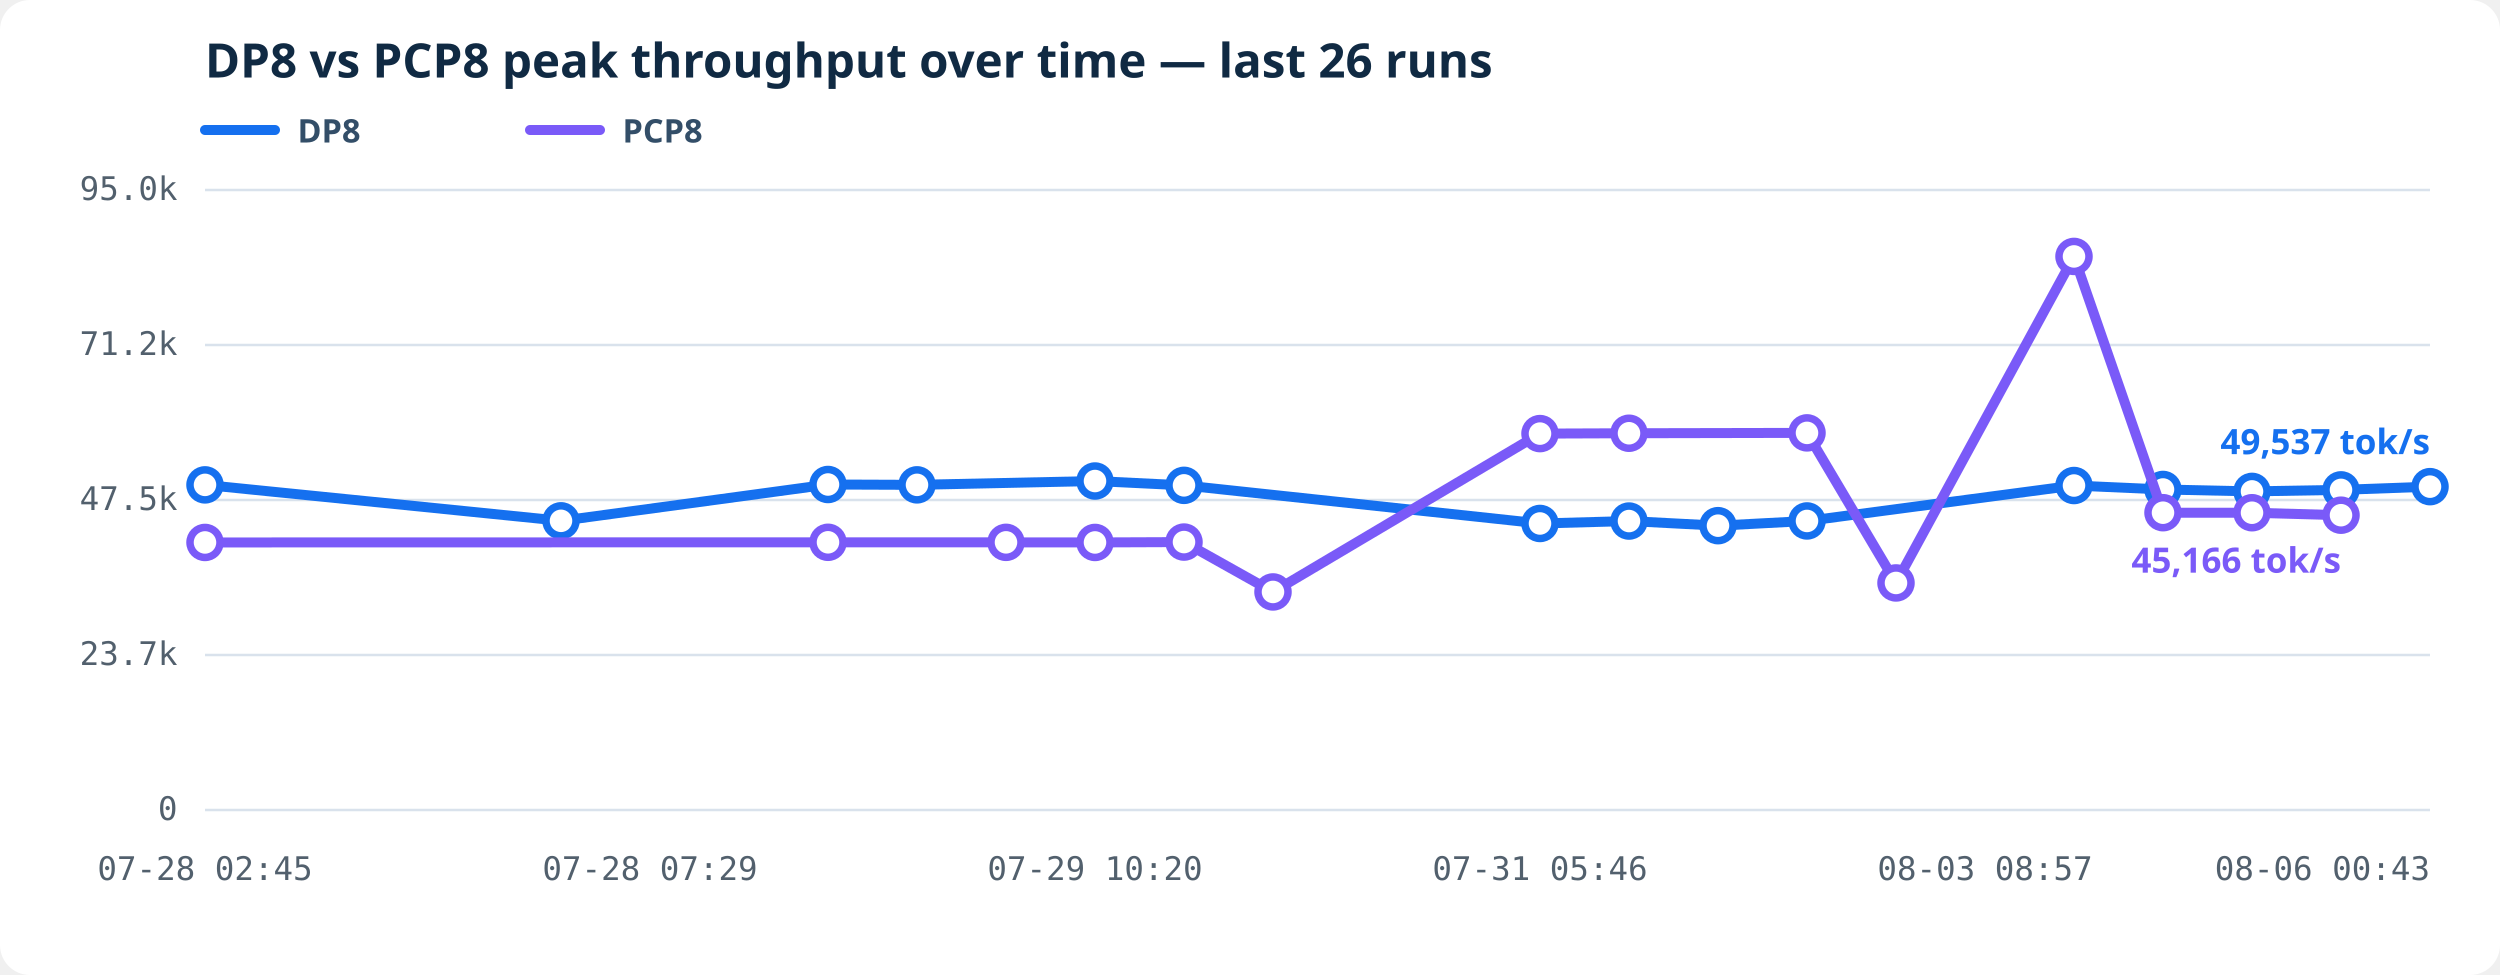
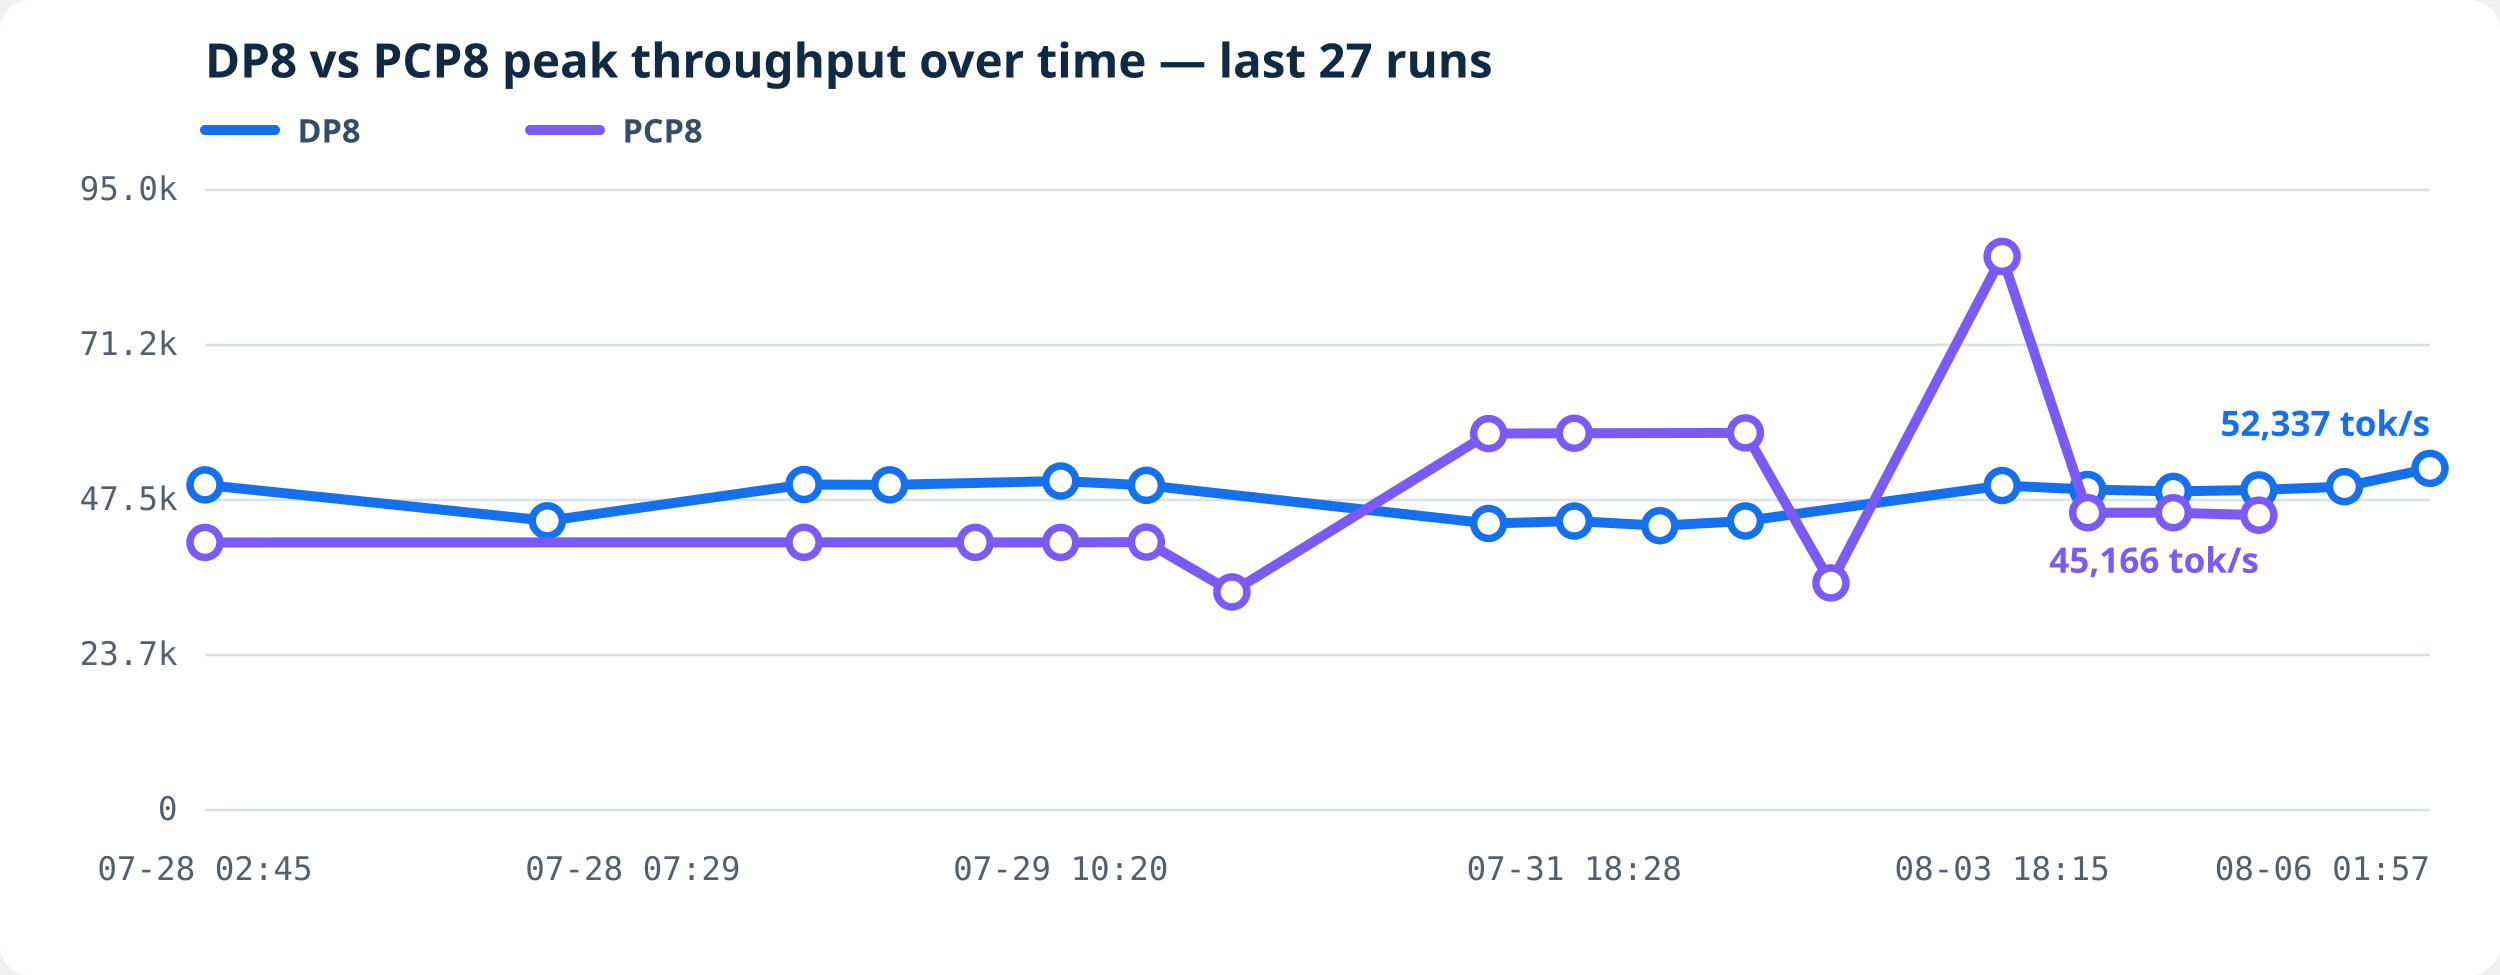
<svg xmlns="http://www.w3.org/2000/svg" viewBox="0 0 1000 390" role="img" aria-labelledby="history-title history-desc">
  <style>.bg{fill:#fff}.grid{stroke:#d9e2ec;stroke-width:1}.axis{fill:#52606d;font:13px ui-monospace,SFMono-Regular,Consolas,monospace}.heading{fill:#102a43;font:600 19px system-ui,sans-serif}.line{fill:none;stroke-width:4;stroke-linejoin:round;stroke-linecap:round}.dot{fill:#fff;stroke-width:3}.latest{stroke-width:3}.legend{fill:#334e68;font:600 13px system-ui,sans-serif}.value{font:600 14px system-ui,sans-serif}</style>
  <rect class="bg" width="1000" height="390" rx="12" />
-   <text class="heading" x="82" y="31">DP8 vs PCP8 peak throughput over time — last 26 runs</text>
+   <text class="heading" x="82" y="31">DP8 vs PCP8 peak throughput over time — last 27 runs</text>
  <line x1="82" y1="52" x2="110" y2="52" stroke="#1570ef" stroke-width="4" stroke-linecap="round" />
  <text class="legend" x="119" y="57">DP8</text>
  <line x1="212" y1="52" x2="240" y2="52" stroke="#7a5af8" stroke-width="4" stroke-linecap="round" />
  <text class="legend" x="249" y="57">PCP8</text>
  <line class="grid" x1="82" y1="324.00" x2="972" y2="324.00" />
  <text class="axis" text-anchor="end" x="71" y="328.00">0</text>
  <line class="grid" x1="82" y1="262.00" x2="972" y2="262.00" />
  <text class="axis" text-anchor="end" x="71" y="266.00">23.7k</text>
  <line class="grid" x1="82" y1="200.00" x2="972" y2="200.00" />
  <text class="axis" text-anchor="end" x="71" y="204.00">47.5k</text>
  <line class="grid" x1="82" y1="138.00" x2="972" y2="138.00" />
  <text class="axis" text-anchor="end" x="71" y="142.00">71.2k</text>
  <line class="grid" x1="82" y1="76.00" x2="972" y2="76.00" />
  <text class="axis" text-anchor="end" x="71" y="80.00">95.0k</text>
  <text class="axis" text-anchor="middle" x="82.00" y="352">07-28 02:45</text>
-   <text class="axis" text-anchor="middle" x="260.00" y="352">07-28 07:29</text>
-   <text class="axis" text-anchor="middle" x="438.00" y="352">07-29 10:20</text>
-   <text class="axis" text-anchor="middle" x="616.00" y="352">07-31 05:46</text>
-   <text class="axis" text-anchor="middle" x="794.00" y="352">08-03 08:57</text>
-   <text class="axis" text-anchor="end" x="972.00" y="352">08-06 00:43</text>
-   <polyline class="line" stroke="#1570ef" points="82.00,193.95 224.40,208.33 331.20,193.80 366.80,193.94 438.00,192.41 473.60,194.14 616.00,209.39 651.60,208.42 687.20,210.27 722.80,208.38 829.60,194.21 865.20,195.79 900.80,196.56 936.40,195.95 972.00,194.66" />
+   <text class="axis" text-anchor="middle" x="253.15" y="352">07-28 07:29</text>
+   <text class="axis" text-anchor="middle" x="424.31" y="352">07-29 10:20</text>
+   <text class="axis" text-anchor="middle" x="629.69" y="352">07-31 18:28</text>
+   <text class="axis" text-anchor="middle" x="800.85" y="352">08-03 18:15</text>
+   <text class="axis" text-anchor="end" x="972.00" y="352">08-06 01:57</text>
+   <polyline class="line" stroke="#1570ef" points="82.00,193.95 218.92,208.33 321.62,193.80 355.85,193.94 424.31,192.41 458.54,194.14 595.46,209.39 629.69,208.42 663.92,210.27 698.15,208.38 800.85,194.21 835.08,195.79 869.31,196.56 903.54,195.95 937.77,194.66 972.00,187.35" />
  <circle class="dot" fill="#fff" stroke="#1570ef" cx="82.00" cy="193.95" r="6" />
-   <circle class="dot" fill="#fff" stroke="#1570ef" cx="224.40" cy="208.33" r="6" />
-   <circle class="dot" fill="#fff" stroke="#1570ef" cx="331.20" cy="193.80" r="6" />
-   <circle class="dot" fill="#fff" stroke="#1570ef" cx="366.80" cy="193.94" r="6" />
-   <circle class="dot" fill="#fff" stroke="#1570ef" cx="438.00" cy="192.41" r="6" />
-   <circle class="dot" fill="#fff" stroke="#1570ef" cx="473.60" cy="194.14" r="6" />
-   <circle class="dot" fill="#fff" stroke="#1570ef" cx="616.00" cy="209.39" r="6" />
-   <circle class="dot" fill="#fff" stroke="#1570ef" cx="651.60" cy="208.42" r="6" />
-   <circle class="dot" fill="#fff" stroke="#1570ef" cx="687.20" cy="210.27" r="6" />
-   <circle class="dot" fill="#fff" stroke="#1570ef" cx="722.80" cy="208.38" r="6" />
-   <circle class="dot" fill="#fff" stroke="#1570ef" cx="829.60" cy="194.21" r="6" />
-   <circle class="dot" fill="#fff" stroke="#1570ef" cx="865.20" cy="195.79" r="6" />
-   <circle class="dot" fill="#fff" stroke="#1570ef" cx="900.80" cy="196.56" r="6" />
-   <circle class="dot" fill="#fff" stroke="#1570ef" cx="936.40" cy="195.95" r="6" />
-   <circle class="dot latest" fill="#1570ef" stroke="#1570ef" cx="972.00" cy="194.66" r="6" />
-   <text class="value" fill="#1570ef" text-anchor="end" x="972.00" y="181.66">49,537 tok/s</text>
-   <polyline class="line" stroke="#7a5af8" points="82.00,216.98 331.20,216.92 402.40,216.94 438.00,216.98 473.60,216.83 509.20,236.78 616.00,173.44 651.60,173.30 722.80,173.15 758.40,233.18 829.60,102.57 865.20,205.08 900.80,205.09 936.40,206.08" />
+   <circle class="dot" fill="#fff" stroke="#1570ef" cx="218.92" cy="208.33" r="6" />
+   <circle class="dot" fill="#fff" stroke="#1570ef" cx="321.62" cy="193.80" r="6" />
+   <circle class="dot" fill="#fff" stroke="#1570ef" cx="355.85" cy="193.94" r="6" />
+   <circle class="dot" fill="#fff" stroke="#1570ef" cx="424.31" cy="192.41" r="6" />
+   <circle class="dot" fill="#fff" stroke="#1570ef" cx="458.54" cy="194.14" r="6" />
+   <circle class="dot" fill="#fff" stroke="#1570ef" cx="595.46" cy="209.39" r="6" />
+   <circle class="dot" fill="#fff" stroke="#1570ef" cx="629.69" cy="208.42" r="6" />
+   <circle class="dot" fill="#fff" stroke="#1570ef" cx="663.92" cy="210.27" r="6" />
+   <circle class="dot" fill="#fff" stroke="#1570ef" cx="698.15" cy="208.38" r="6" />
+   <circle class="dot" fill="#fff" stroke="#1570ef" cx="800.85" cy="194.21" r="6" />
+   <circle class="dot" fill="#fff" stroke="#1570ef" cx="835.08" cy="195.79" r="6" />
+   <circle class="dot" fill="#fff" stroke="#1570ef" cx="869.31" cy="196.56" r="6" />
+   <circle class="dot" fill="#fff" stroke="#1570ef" cx="903.54" cy="195.95" r="6" />
+   <circle class="dot" fill="#fff" stroke="#1570ef" cx="937.77" cy="194.66" r="6" />
+   <circle class="dot latest" fill="#1570ef" stroke="#1570ef" cx="972.00" cy="187.35" r="6" />
+   <text class="value" fill="#1570ef" text-anchor="end" x="972.00" y="174.35">52,337 tok/s</text>
+   <polyline class="line" stroke="#7a5af8" points="82.00,216.98 321.62,216.92 390.08,216.94 424.31,216.98 458.54,216.83 492.77,236.78 595.46,173.44 629.69,173.30 698.15,173.15 732.38,233.18 800.85,102.57 835.08,205.08 869.31,205.09 903.54,206.08" />
  <circle class="dot" fill="#fff" stroke="#7a5af8" cx="82.00" cy="216.98" r="6" />
-   <circle class="dot" fill="#fff" stroke="#7a5af8" cx="331.20" cy="216.92" r="6" />
-   <circle class="dot" fill="#fff" stroke="#7a5af8" cx="402.40" cy="216.94" r="6" />
-   <circle class="dot" fill="#fff" stroke="#7a5af8" cx="438.00" cy="216.98" r="6" />
-   <circle class="dot" fill="#fff" stroke="#7a5af8" cx="473.60" cy="216.83" r="6" />
-   <circle class="dot" fill="#fff" stroke="#7a5af8" cx="509.20" cy="236.78" r="6" />
-   <circle class="dot" fill="#fff" stroke="#7a5af8" cx="616.00" cy="173.44" r="6" />
-   <circle class="dot" fill="#fff" stroke="#7a5af8" cx="651.60" cy="173.30" r="6" />
-   <circle class="dot" fill="#fff" stroke="#7a5af8" cx="722.80" cy="173.15" r="6" />
-   <circle class="dot" fill="#fff" stroke="#7a5af8" cx="758.40" cy="233.18" r="6" />
-   <circle class="dot" fill="#fff" stroke="#7a5af8" cx="829.60" cy="102.57" r="6" />
-   <circle class="dot" fill="#fff" stroke="#7a5af8" cx="865.20" cy="205.08" r="6" />
-   <circle class="dot" fill="#fff" stroke="#7a5af8" cx="900.80" cy="205.09" r="6" />
-   <circle class="dot latest" fill="#7a5af8" stroke="#7a5af8" cx="936.40" cy="206.08" r="6" />
-   <text class="value" fill="#7a5af8" text-anchor="end" x="936.40" y="229.08">45,166 tok/s</text>
+   <circle class="dot" fill="#fff" stroke="#7a5af8" cx="321.62" cy="216.92" r="6" />
+   <circle class="dot" fill="#fff" stroke="#7a5af8" cx="390.08" cy="216.94" r="6" />
+   <circle class="dot" fill="#fff" stroke="#7a5af8" cx="424.31" cy="216.98" r="6" />
+   <circle class="dot" fill="#fff" stroke="#7a5af8" cx="458.54" cy="216.83" r="6" />
+   <circle class="dot" fill="#fff" stroke="#7a5af8" cx="492.77" cy="236.78" r="6" />
+   <circle class="dot" fill="#fff" stroke="#7a5af8" cx="595.46" cy="173.44" r="6" />
+   <circle class="dot" fill="#fff" stroke="#7a5af8" cx="629.69" cy="173.30" r="6" />
+   <circle class="dot" fill="#fff" stroke="#7a5af8" cx="698.15" cy="173.15" r="6" />
+   <circle class="dot" fill="#fff" stroke="#7a5af8" cx="732.38" cy="233.18" r="6" />
+   <circle class="dot" fill="#fff" stroke="#7a5af8" cx="800.85" cy="102.57" r="6" />
+   <circle class="dot" fill="#fff" stroke="#7a5af8" cx="835.08" cy="205.08" r="6" />
+   <circle class="dot" fill="#fff" stroke="#7a5af8" cx="869.31" cy="205.09" r="6" />
+   <circle class="dot latest" fill="#7a5af8" stroke="#7a5af8" cx="903.54" cy="206.08" r="6" />
+   <text class="value" fill="#7a5af8" text-anchor="end" x="903.54" y="229.08">45,166 tok/s</text>
</svg>
